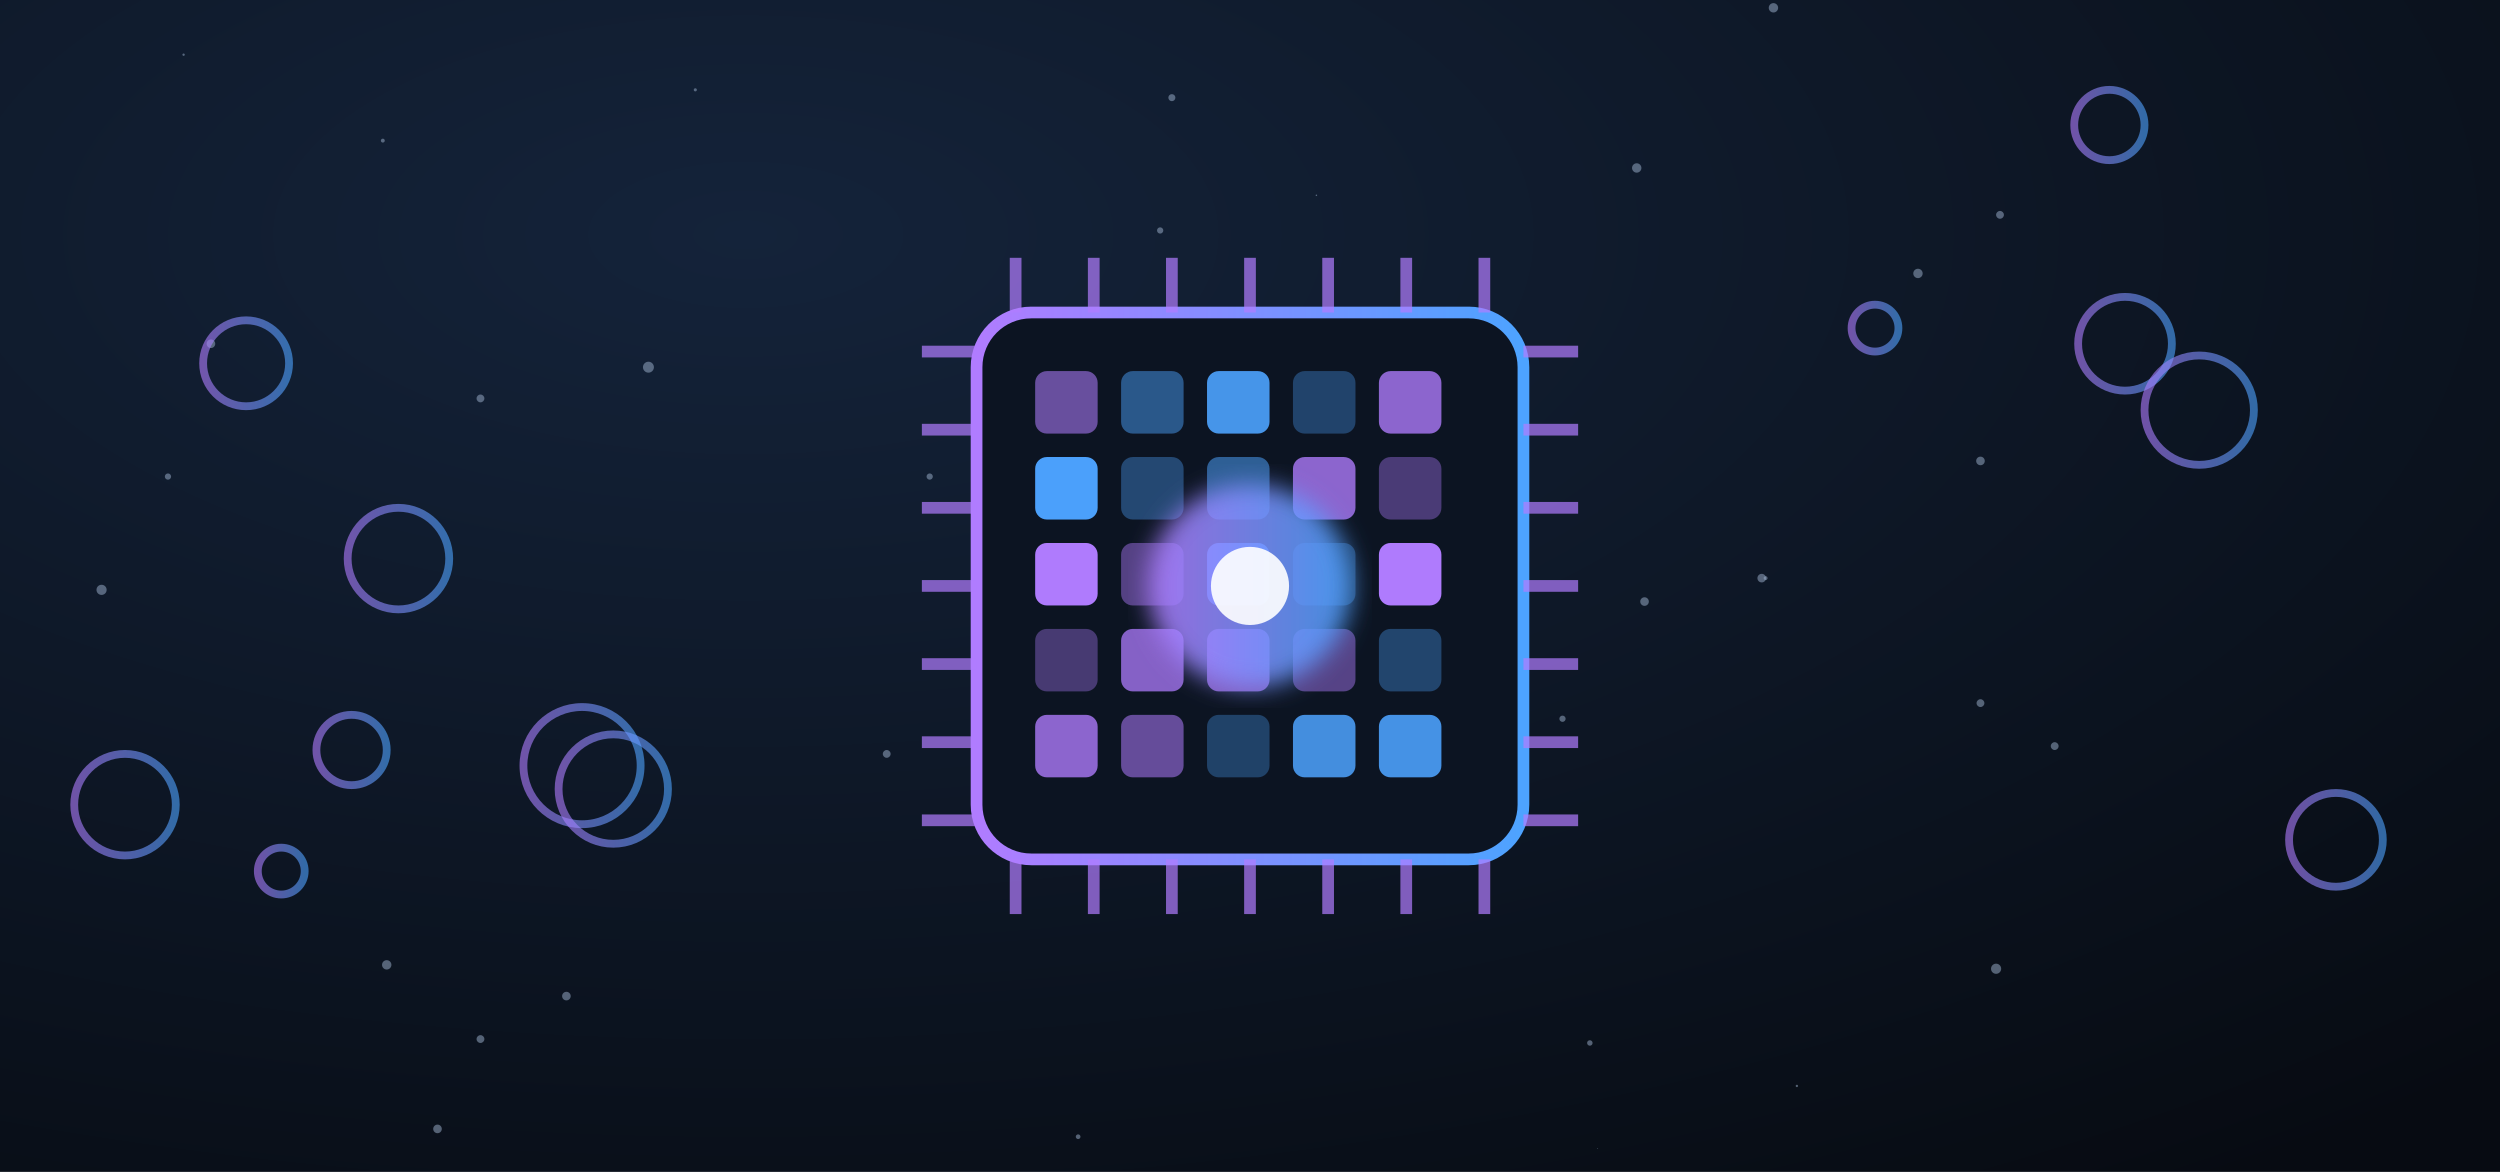
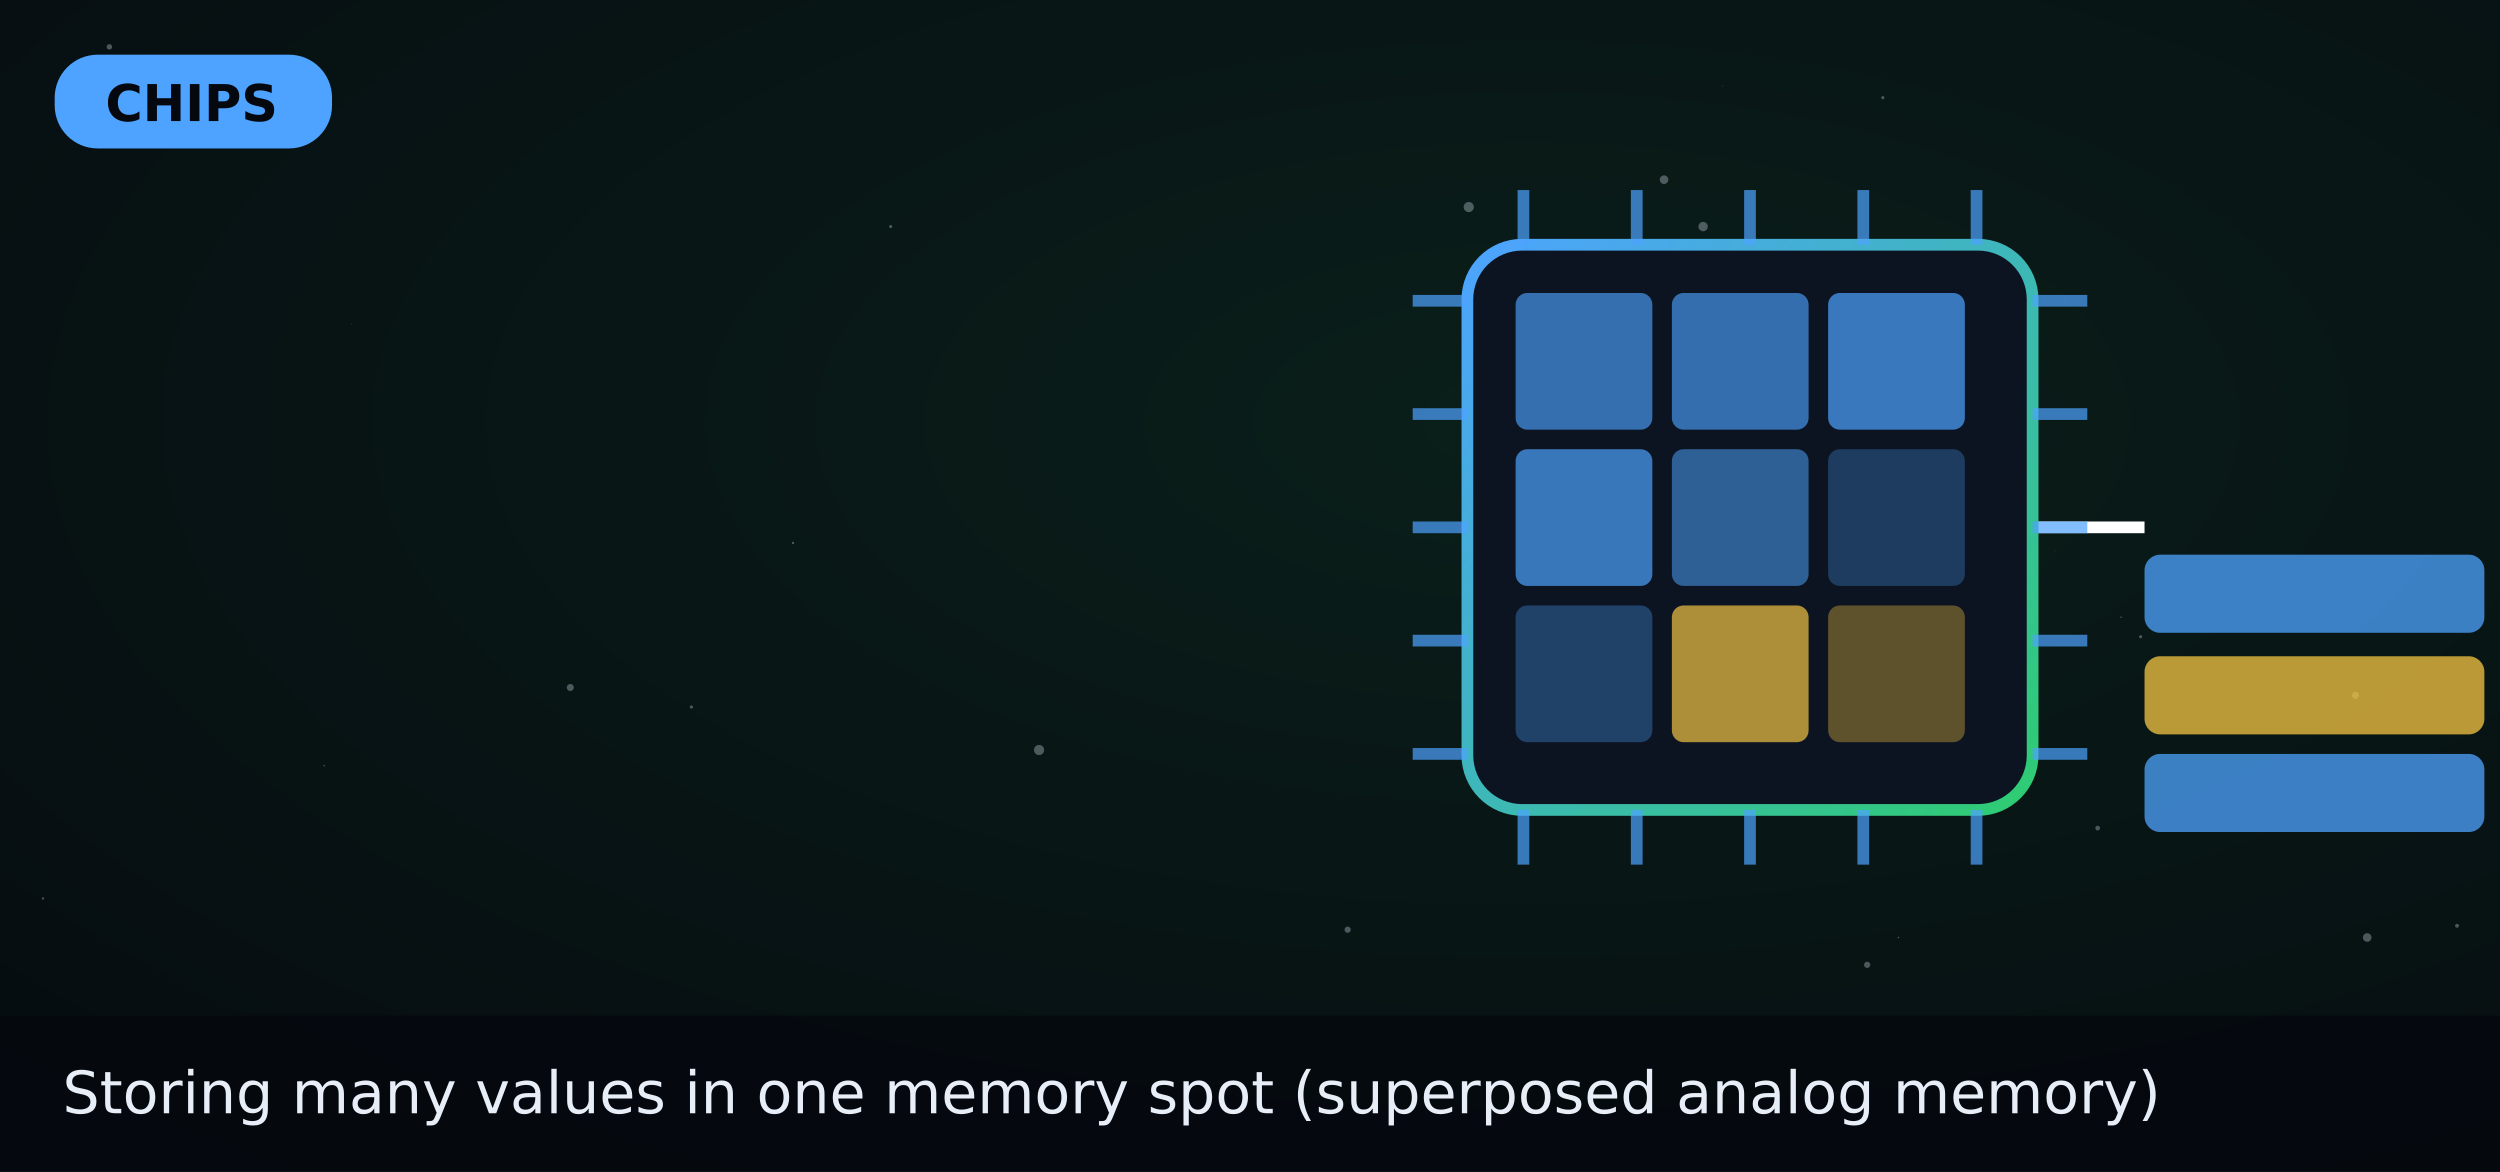
- <svg xmlns="http://www.w3.org/2000/svg" viewBox="0 0 640 300">
+ <svg xmlns="http://www.w3.org/2000/svg" viewBox="0 0 640 300" width="640" height="300">
  <defs>
-     <linearGradient id="g" x1="0" x2="1">
-       <stop offset="0" stop-color="#b07cff" />
-       <stop offset="1" stop-color="#4da3ff" />
+     <linearGradient id="g" x1="0" x2="1" y1="0" y2="1">
+       <stop offset="0" stop-color="#4da3ff" />
+       <stop offset="1" stop-color="#2ecc71" />
    </linearGradient>
-     <radialGradient id="bg" cx=".3" cy=".2" r="1">
-       <stop offset="0" stop-color="#14233a" />
-       <stop offset="1" stop-color="#070b12" />
+     <radialGradient id="bg" cx="0.61" cy="0.36" r="1">
+       <stop offset="0" stop-color="#0a1f1a" />
+       <stop offset="1" stop-color="#05080e" />
    </radialGradient>
    <filter id="f">
      <feGaussianBlur stdDeviation="3" />
    </filter>
  </defs>
  <rect width="640" height="300" fill="url(#bg)" />
-   <circle cx="421" cy="154" r="1.1" fill="#9fb4d0" opacity=".5" />
-   <circle cx="276" cy="291" r="0.6" fill="#9fb4d0" opacity=".5" />
-   <circle cx="409" cy="294" r="0.1" fill="#9fb4d0" opacity=".5" />
-   <circle cx="26" cy="151" r="1.3" fill="#9fb4d0" opacity=".5" />
-   <circle cx="511" cy="248" r="1.3" fill="#9fb4d0" opacity=".5" />
-   <circle cx="379" cy="215" r="0.2" fill="#9fb4d0" opacity=".5" />
-   <circle cx="419" cy="43" r="1.2" fill="#9fb4d0" opacity=".5" />
-   <circle cx="337" cy="50" r="0.2" fill="#9fb4d0" opacity=".5" />
-   <circle cx="178" cy="23" r="0.4" fill="#9fb4d0" opacity=".5" />
-   <circle cx="387" cy="102" r="0.0" fill="#9fb4d0" opacity=".5" />
-   <circle cx="491" cy="70" r="1.2" fill="#9fb4d0" opacity=".5" />
-   <circle cx="300" cy="25" r="0.9" fill="#9fb4d0" opacity=".5" />
-   <circle cx="99" cy="247" r="1.2" fill="#9fb4d0" opacity=".5" />
-   <circle cx="349" cy="93" r="0.2" fill="#9fb4d0" opacity=".5" />
-   <circle cx="454" cy="2" r="1.2" fill="#9fb4d0" opacity=".5" />
-   <circle cx="452" cy="148" r="0.5" fill="#9fb4d0" opacity=".5" />
-   <circle cx="123" cy="102" r="1.0" fill="#9fb4d0" opacity=".5" />
-   <circle cx="526" cy="191" r="1.0" fill="#9fb4d0" opacity=".5" />
-   <circle cx="123" cy="266" r="1.0" fill="#9fb4d0" opacity=".5" />
-   <circle cx="227" cy="193" r="1.0" fill="#9fb4d0" opacity=".5" />
-   <circle cx="166" cy="94" r="1.4" fill="#9fb4d0" opacity=".5" />
-   <circle cx="507" cy="118" r="1.1" fill="#9fb4d0" opacity=".5" />
-   <circle cx="238" cy="122" r="0.8" fill="#9fb4d0" opacity=".5" />
-   <circle cx="507" cy="180" r="1.0" fill="#9fb4d0" opacity=".5" />
-   <circle cx="47" cy="14" r="0.3" fill="#9fb4d0" opacity=".5" />
-   <circle cx="375" cy="203" r="0.4" fill="#9fb4d0" opacity=".5" />
-   <circle cx="297" cy="59" r="0.8" fill="#9fb4d0" opacity=".5" />
-   <circle cx="112" cy="289" r="1.1" fill="#9fb4d0" opacity=".5" />
-   <circle cx="54" cy="88" r="1.1" fill="#9fb4d0" opacity=".5" />
-   <circle cx="512" cy="55" r="1.0" fill="#9fb4d0" opacity=".5" />
-   <circle cx="363" cy="114" r="1.1" fill="#9fb4d0" opacity=".5" />
-   <circle cx="145" cy="255" r="1.1" fill="#9fb4d0" opacity=".5" />
-   <circle cx="400" cy="184" r="0.8" fill="#9fb4d0" opacity=".5" />
-   <circle cx="460" cy="278" r="0.3" fill="#9fb4d0" opacity=".5" />
-   <circle cx="407" cy="267" r="0.7" fill="#9fb4d0" opacity=".5" />
-   <circle cx="451" cy="148" r="1.1" fill="#9fb4d0" opacity=".5" />
-   <circle cx="43" cy="122" r="0.8" fill="#9fb4d0" opacity=".5" />
-   <circle cx="276" cy="205" r="0.7" fill="#9fb4d0" opacity=".5" />
-   <circle cx="98" cy="36" r="0.5" fill="#9fb4d0" opacity=".5" />
-   <circle cx="338" cy="199" r="0.9" fill="#9fb4d0" opacity=".5" />
-   <rect x="250.0" y="80.0" width="140" height="140" rx="14" fill="#0c1422" stroke="url(#g)" stroke-width="3" />
-   <path d="M260.0 80.0v-14M260.0 220.0v14M250.0 90.0h-14M390.0 90.0h14" stroke="#b07cff" stroke-width="3" opacity=".7" />
-   <path d="M280.0 80.0v-14M280.0 220.0v14M250.0 110.0h-14M390.0 110.0h14" stroke="#b07cff" stroke-width="3" opacity=".7" />
-   <path d="M300.0 80.0v-14M300.0 220.0v14M250.0 130.0h-14M390.0 130.0h14" stroke="#b07cff" stroke-width="3" opacity=".7" />
-   <path d="M320.0 80.0v-14M320.0 220.0v14M250.0 150.0h-14M390.0 150.0h14" stroke="#b07cff" stroke-width="3" opacity=".7" />
-   <path d="M340.0 80.0v-14M340.0 220.0v14M250.0 170.0h-14M390.0 170.0h14" stroke="#b07cff" stroke-width="3" opacity=".7" />
-   <path d="M360.0 80.0v-14M360.0 220.0v14M250.0 190.0h-14M390.0 190.0h14" stroke="#b07cff" stroke-width="3" opacity=".7" />
-   <path d="M380.0 80.0v-14M380.0 220.0v14M250.0 210.0h-14M390.0 210.0h14" stroke="#b07cff" stroke-width="3" opacity=".7" />
-   <rect x="265.0" y="95.0" width="16" height="16" rx="3" fill="#b07cff" opacity="0.56" />
-   <rect x="265.0" y="117.0" width="16" height="16" rx="3" fill="#4da3ff" opacity="0.98" />
-   <rect x="265.0" y="139.0" width="16" height="16" rx="3" fill="#b07cff" opacity="0.99" />
-   <rect x="265.0" y="161.0" width="16" height="16" rx="3" fill="#b07cff" opacity="0.36" />
-   <rect x="265.0" y="183.0" width="16" height="16" rx="3" fill="#b07cff" opacity="0.78" />
-   <rect x="287.0" y="95.0" width="16" height="16" rx="3" fill="#4da3ff" opacity="0.47" />
-   <rect x="287.0" y="117.0" width="16" height="16" rx="3" fill="#4da3ff" opacity="0.36" />
-   <rect x="287.0" y="139.0" width="16" height="16" rx="3" fill="#b07cff" opacity="0.44" />
-   <rect x="287.0" y="161.0" width="16" height="16" rx="3" fill="#b07cff" opacity="0.74" />
-   <rect x="287.0" y="183.0" width="16" height="16" rx="3" fill="#b07cff" opacity="0.54" />
-   <rect x="309.0" y="95.0" width="16" height="16" rx="3" fill="#4da3ff" opacity="0.90" />
-   <rect x="309.0" y="117.0" width="16" height="16" rx="3" fill="#4da3ff" opacity="0.52" />
-   <rect x="309.0" y="139.0" width="16" height="16" rx="3" fill="#4da3ff" opacity="0.92" />
-   <rect x="309.0" y="161.0" width="16" height="16" rx="3" fill="#b07cff" opacity="0.70" />
-   <rect x="309.0" y="183.0" width="16" height="16" rx="3" fill="#4da3ff" opacity="0.32" />
-   <rect x="331.0" y="95.0" width="16" height="16" rx="3" fill="#4da3ff" opacity="0.33" />
-   <rect x="331.0" y="117.0" width="16" height="16" rx="3" fill="#b07cff" opacity="0.78" />
-   <rect x="331.0" y="139.0" width="16" height="16" rx="3" fill="#4da3ff" opacity="0.33" />
-   <rect x="331.0" y="161.0" width="16" height="16" rx="3" fill="#b07cff" opacity="0.45" />
-   <rect x="331.0" y="183.0" width="16" height="16" rx="3" fill="#4da3ff" opacity="0.85" />
-   <rect x="353.0" y="95.0" width="16" height="16" rx="3" fill="#b07cff" opacity="0.78" />
-   <rect x="353.0" y="117.0" width="16" height="16" rx="3" fill="#b07cff" opacity="0.38" />
-   <rect x="353.0" y="139.0" width="16" height="16" rx="3" fill="#b07cff" opacity="0.99" />
-   <rect x="353.0" y="161.0" width="16" height="16" rx="3" fill="#4da3ff" opacity="0.34" />
-   <rect x="353.0" y="183.0" width="16" height="16" rx="3" fill="#4da3ff" opacity="0.88" />
-   <circle cx="149" cy="196" r="15" fill="none" stroke="url(#g)" stroke-width="2" opacity=".6" />
-   <circle cx="32" cy="206" r="13" fill="none" stroke="url(#g)" stroke-width="2" opacity=".6" />
-   <circle cx="72" cy="223" r="6" fill="none" stroke="url(#g)" stroke-width="2" opacity=".6" />
-   <circle cx="480" cy="84" r="6" fill="none" stroke="url(#g)" stroke-width="2" opacity=".6" />
-   <circle cx="540" cy="32" r="9" fill="none" stroke="url(#g)" stroke-width="2" opacity=".6" />
-   <circle cx="90" cy="192" r="9" fill="none" stroke="url(#g)" stroke-width="2" opacity=".6" />
-   <circle cx="544" cy="88" r="12" fill="none" stroke="url(#g)" stroke-width="2" opacity=".6" />
-   <circle cx="102" cy="143" r="13" fill="none" stroke="url(#g)" stroke-width="2" opacity=".6" />
-   <circle cx="157" cy="202" r="14" fill="none" stroke="url(#g)" stroke-width="2" opacity=".6" />
-   <circle cx="598" cy="215" r="12" fill="none" stroke="url(#g)" stroke-width="2" opacity=".6" />
-   <circle cx="563" cy="105" r="14" fill="none" stroke="url(#g)" stroke-width="2" opacity=".6" />
-   <circle cx="63" cy="93" r="11" fill="none" stroke="url(#g)" stroke-width="2" opacity=".6" />
-   <circle cx="320.0" cy="150.0" r="26" fill="url(#g)" opacity=".85" filter="url(#f)" />
-   <circle cx="320.0" cy="150.0" r="10" fill="#fff" opacity=".9" />
+   <circle cx="499" cy="130" r="1.3" fill="#cfd8e6" opacity=".35" />
+   <circle cx="266" cy="192" r="1.3" fill="#cfd8e6" opacity=".35" />
+   <circle cx="28" cy="12" r="0.7" fill="#cfd8e6" opacity=".35" />
+   <circle cx="606" cy="240" r="1.1" fill="#cfd8e6" opacity=".35" />
+   <circle cx="603" cy="178" r="0.9" fill="#cfd8e6" opacity=".35" />
+   <circle cx="83" cy="196" r="0.2" fill="#cfd8e6" opacity=".35" />
+   <circle cx="543" cy="158" r="0.2" fill="#cfd8e6" opacity=".35" />
+   <circle cx="90" cy="83" r="0.1" fill="#cfd8e6" opacity=".35" />
+   <circle cx="177" cy="181" r="0.4" fill="#cfd8e6" opacity=".35" />
+   <circle cx="11" cy="230" r="0.3" fill="#cfd8e6" opacity=".35" />
+   <circle cx="526" cy="141" r="0.1" fill="#cfd8e6" opacity=".35" />
+   <circle cx="426" cy="46" r="1.1" fill="#cfd8e6" opacity=".35" />
+   <circle cx="548" cy="163" r="0.4" fill="#cfd8e6" opacity=".35" />
+   <circle cx="109" cy="213" r="0.0" fill="#cfd8e6" opacity=".35" />
+   <circle cx="537" cy="212" r="0.6" fill="#cfd8e6" opacity=".35" />
+   <circle cx="228" cy="58" r="0.4" fill="#cfd8e6" opacity=".35" />
+   <circle cx="478" cy="247" r="0.8" fill="#cfd8e6" opacity=".35" />
+   <circle cx="436" cy="58" r="1.2" fill="#cfd8e6" opacity=".35" />
+   <circle cx="478" cy="106" r="0.8" fill="#cfd8e6" opacity=".35" />
+   <circle cx="453" cy="78" r="0.4" fill="#cfd8e6" opacity=".35" />
+   <circle cx="629" cy="237" r="0.5" fill="#cfd8e6" opacity=".35" />
+   <circle cx="491" cy="111" r="0.5" fill="#cfd8e6" opacity=".35" />
+   <circle cx="345" cy="238" r="0.8" fill="#cfd8e6" opacity=".35" />
+   <circle cx="441" cy="22" r="0.1" fill="#cfd8e6" opacity=".35" />
+   <circle cx="146" cy="176" r="0.9" fill="#cfd8e6" opacity=".35" />
+   <circle cx="203" cy="139" r="0.3" fill="#cfd8e6" opacity=".35" />
+   <circle cx="376" cy="53" r="1.3" fill="#cfd8e6" opacity=".35" />
+   <circle cx="482" cy="25" r="0.4" fill="#cfd8e6" opacity=".35" />
+   <circle cx="486" cy="240" r="0.2" fill="#cfd8e6" opacity=".35" />
+   <circle cx="466" cy="170" r="0.5" fill="#cfd8e6" opacity=".35" />
+   <rect x="549" y="193" width="87" height="20" rx="4" fill="#4da3ff" opacity=".75" />
+   <rect x="549" y="168" width="87" height="20" rx="4" fill="#f5c542" opacity=".75" />
+   <rect x="549" y="142" width="87" height="20" rx="4" fill="#4da3ff" opacity=".75" />
+   <path d="M520 135 H549" stroke="#fff" stroke-width="3" />
+   <rect x="375.651" y="62.651" width="144.697" height="144.697" rx="14" fill="#0c1422" stroke="url(#g)" stroke-width="3" />
+   <path d="M390 62.651v-14M390 207.349v14M375.651 77h-14M520.349 77h14" stroke="#4da3ff" stroke-width="3" opacity=".7" />
+   <path d="M419 62.651v-14M419 207.349v14M375.651 106h-14M520.349 106h14" stroke="#4da3ff" stroke-width="3" opacity=".7" />
+   <path d="M448 62.651v-14M448 207.349v14M375.651 135h-14M520.349 135h14" stroke="#4da3ff" stroke-width="3" opacity=".7" />
+   <path d="M477 62.651v-14M477 207.349v14M375.651 164h-14M520.349 164h14" stroke="#4da3ff" stroke-width="3" opacity=".7" />
+   <path d="M506 62.651v-14M506 207.349v14M375.651 193h-14M520.349 193h14" stroke="#4da3ff" stroke-width="3" opacity=".7" />
+   <rect x="388" y="75" width="35" height="35" rx="3" fill="#4da3ff" opacity="0.64" />
+   <rect x="388" y="115" width="35" height="35" rx="3" fill="#4da3ff" opacity="0.69" />
+   <rect x="388" y="155" width="35" height="35" rx="3" fill="#4da3ff" opacity="0.32" />
+   <rect x="428" y="75" width="35" height="35" rx="3" fill="#4da3ff" opacity="0.63" />
+   <rect x="428" y="115" width="35" height="35" rx="3" fill="#4da3ff" opacity="0.52" />
+   <rect x="428" y="155" width="35" height="35" rx="3" fill="#f5c542" opacity="0.69" />
+   <rect x="468" y="75" width="35" height="35" rx="3" fill="#4da3ff" opacity="0.70" />
+   <rect x="468" y="115" width="35" height="35" rx="3" fill="#4da3ff" opacity="0.28" />
+   <rect x="468" y="155" width="35" height="35" rx="3" fill="#f5c542" opacity="0.35" />
+   <rect x="14" y="14" rx="11" width="71" height="24" fill="#4da3ff" />
+   <text x="27" y="31" font-family="DejaVu Sans" font-weight="bold" font-size="13" fill="#05080e">CHIPS</text>
+   <rect x="0" y="260" width="640" height="40" fill="#05080ecc" />
+   <text x="16" y="285" font-family="DejaVu Sans" font-size="15" fill="#e8eef7">Storing many values in one memory spot (superposed analog memory)</text>
</svg>
